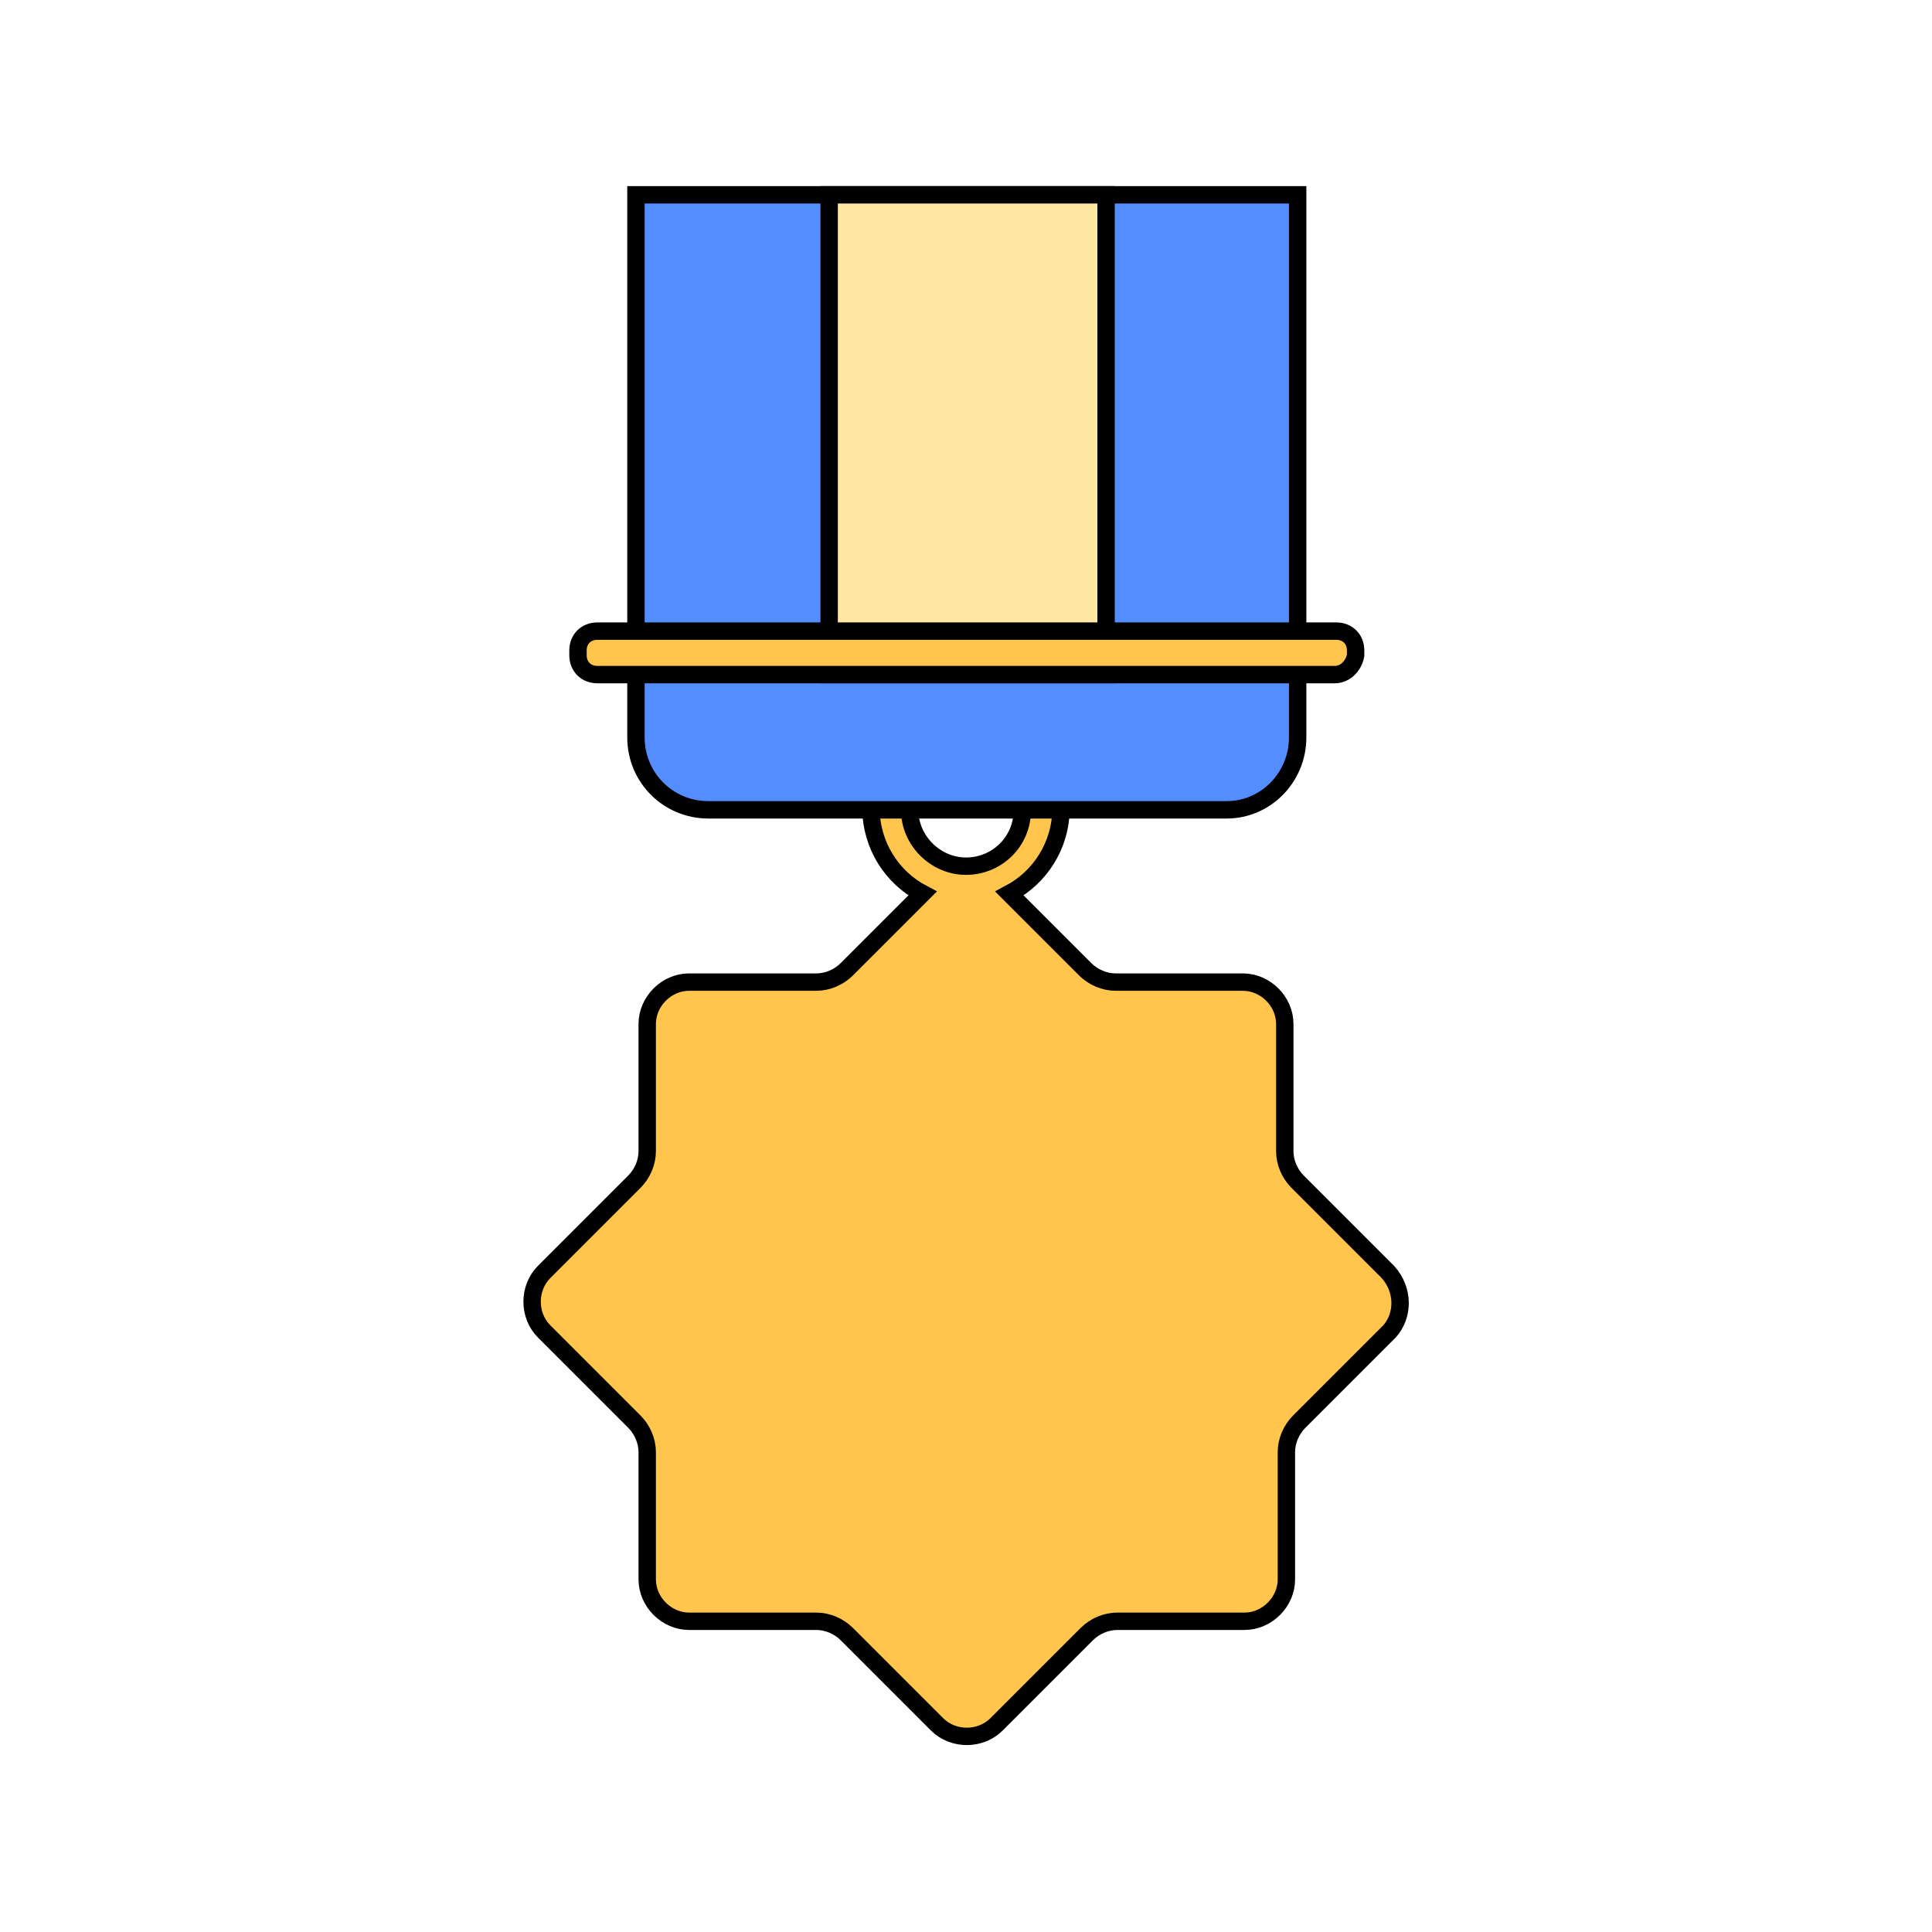
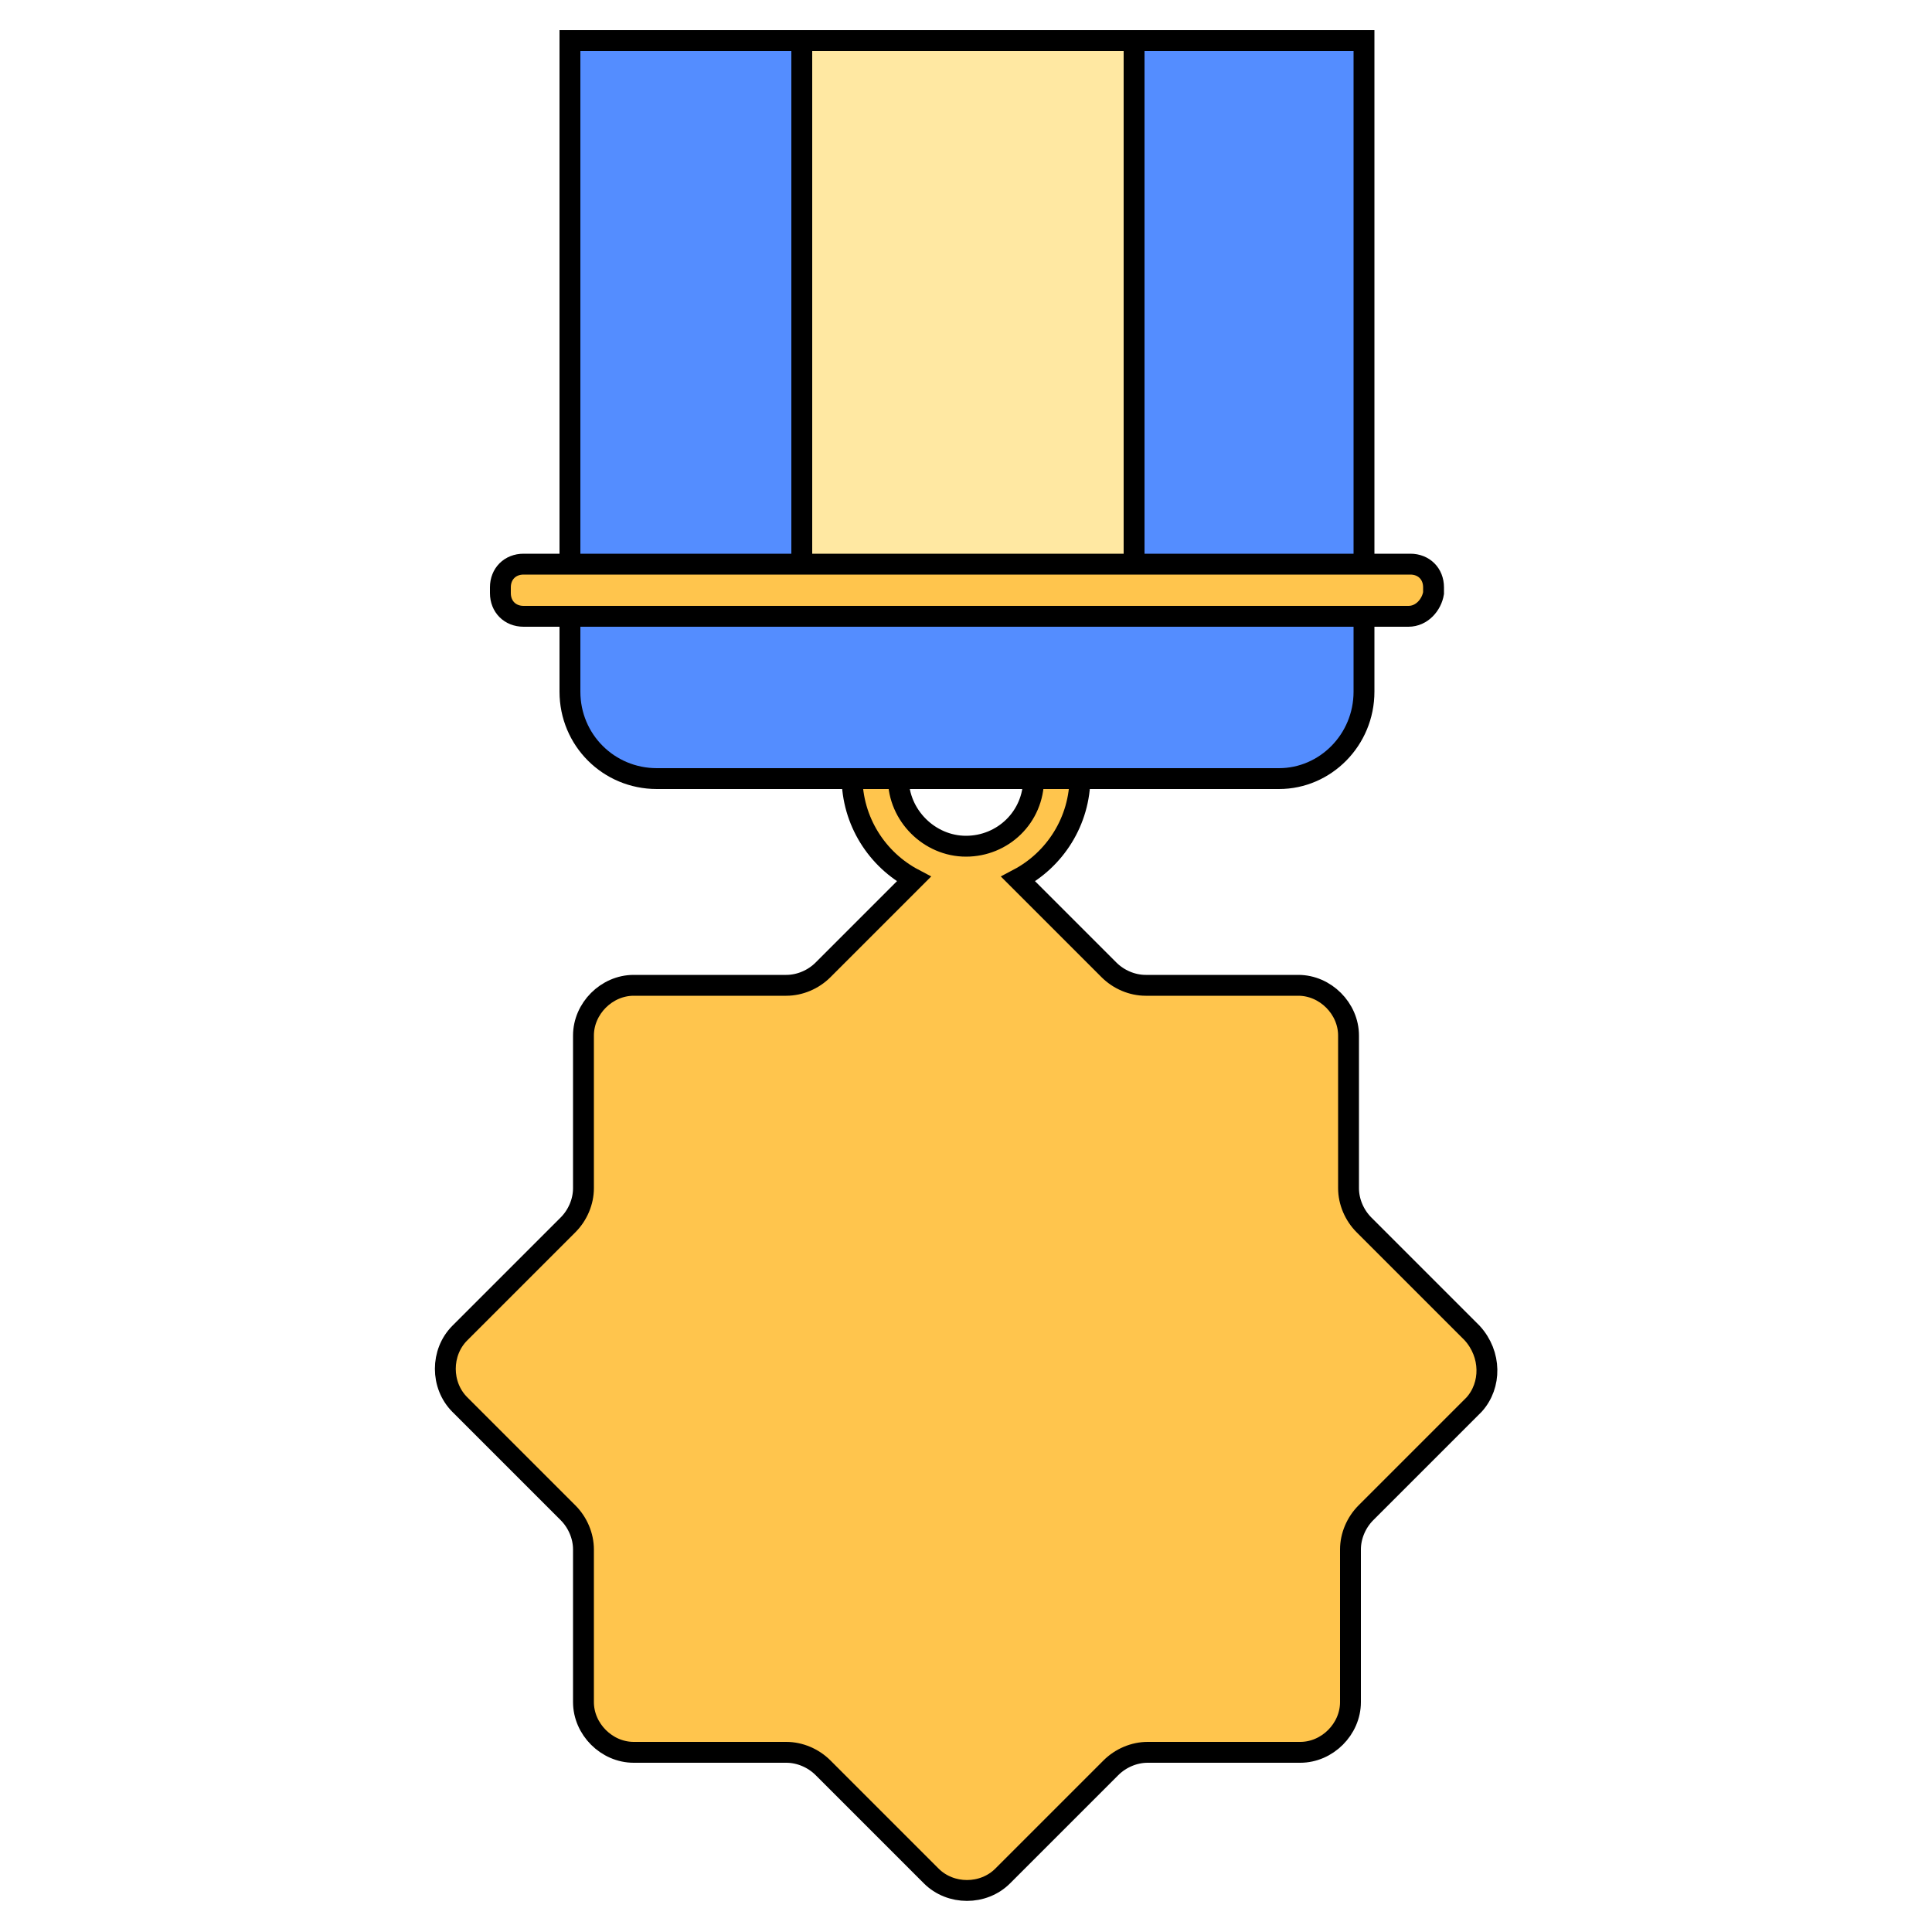
- <svg xmlns="http://www.w3.org/2000/svg" width="800px" height="800px" viewBox="0 0 120.00 120.00" id="Layer_1" version="1.1" xml:space="preserve" fill="#000000" stroke="#000000" stroke-width="1.08">
+ <svg xmlns="http://www.w3.org/2000/svg" width="800px" height="800px" viewBox="45 10 30.00 100.00" id="Layer_1" version="1.1" xml:space="preserve" fill="#000000" stroke="#000000" stroke-width="1.08">
  <g id="SVGRepo_bgCarrier" stroke-width="0" />
  <g id="SVGRepo_tracerCarrier" stroke-linecap="round" stroke-linejoin="round" />
  <g id="SVGRepo_iconCarrier">
    <style type="text/css"> .st0{fill:#FFC54D;} .st1{fill:#548DFF;} .st2{fill:#FFE8A2;} </style>
    <g>
      <path class="st0" d="M86.2,79l-5.6-5.6c-0.5-0.5-0.8-1.2-0.8-1.9v-7.9c0-1.4-1.2-2.6-2.6-2.6h-7.9c-0.7,0-1.4-0.3-1.9-0.8l-4.7-4.7 c1.9-1,3.2-3,3.2-5.3c0-3.3-2.7-5.9-5.9-5.9s-5.9,2.7-5.9,5.9c0,2.3,1.3,4.3,3.2,5.3l-4.7,4.7c-0.5,0.5-1.2,0.8-1.9,0.8h-7.9 c-1.4,0-2.6,1.2-2.6,2.6v7.9c0,0.7-0.3,1.4-0.8,1.9L33.8,79c-1,1-1,2.7,0,3.7l5.6,5.6c0.5,0.5,0.8,1.2,0.8,1.9v7.9 c0,1.4,1.2,2.6,2.6,2.6h7.9c0.7,0,1.4,0.3,1.9,0.8l5.6,5.6c1,1,2.7,1,3.7,0l5.6-5.6c0.5-0.5,1.2-0.8,1.9-0.8h7.9 c1.4,0,2.6-1.2,2.6-2.6v-7.9c0-0.7,0.3-1.4,0.8-1.9l5.6-5.6C87.2,81.7,87.2,80.1,86.2,79z M60,46.8c2,0,3.5,1.6,3.5,3.5 c0,2-1.6,3.5-3.5,3.5s-3.5-1.6-3.5-3.5C56.5,48.4,58,46.8,60,46.8z" />
      <path class="st1" d="M76.2,50.3H44c-2.5,0-4.5-2-4.5-4.5v-5.3h41.1v5.3C80.6,48.3,78.6,50.3,76.2,50.3z" />
      <rect class="st1" height="27.5" width="41.1" x="39.5" y="12.1" />
      <rect class="st2" height="29.8" width="17.2" x="51.5" y="12.1" />
      <path class="st0" d="M82.9,41.9H37.1c-0.7,0-1.2-0.5-1.2-1.2v-0.3c0-0.7,0.5-1.2,1.2-1.2H83c0.7,0,1.2,0.5,1.2,1.2v0.3 C84.1,41.3,83.6,41.9,82.9,41.9z" />
    </g>
  </g>
</svg>
